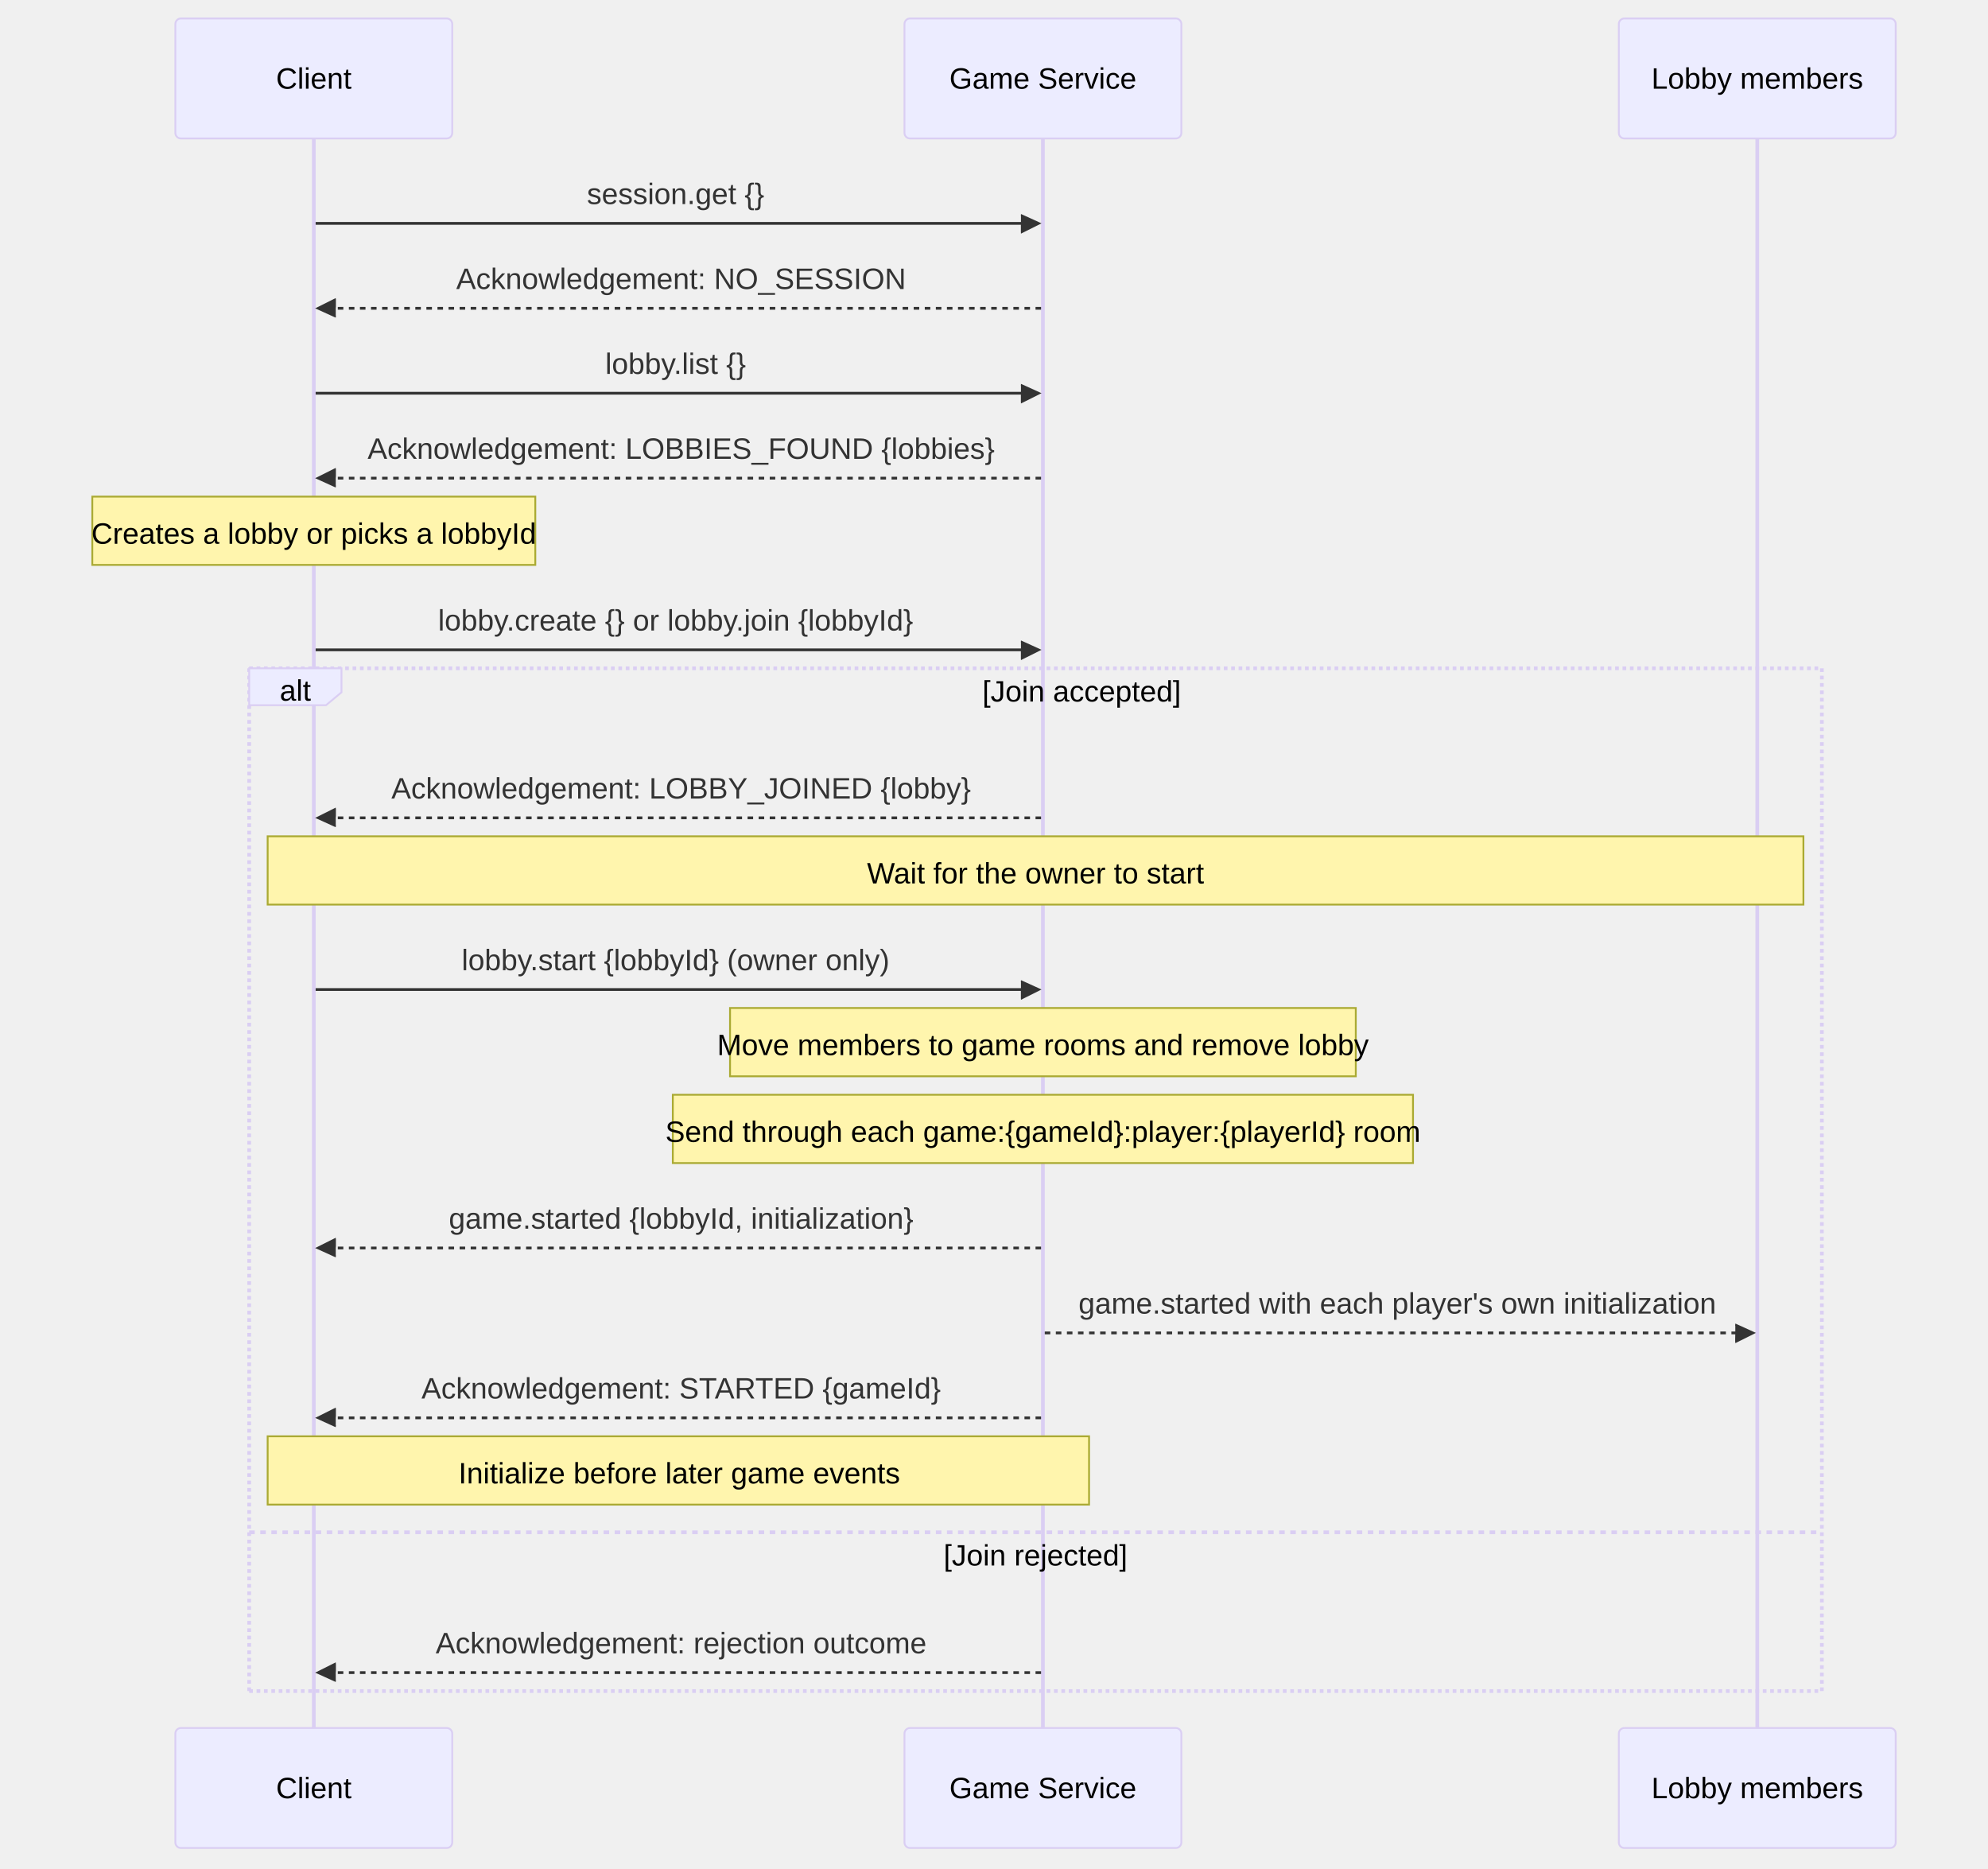
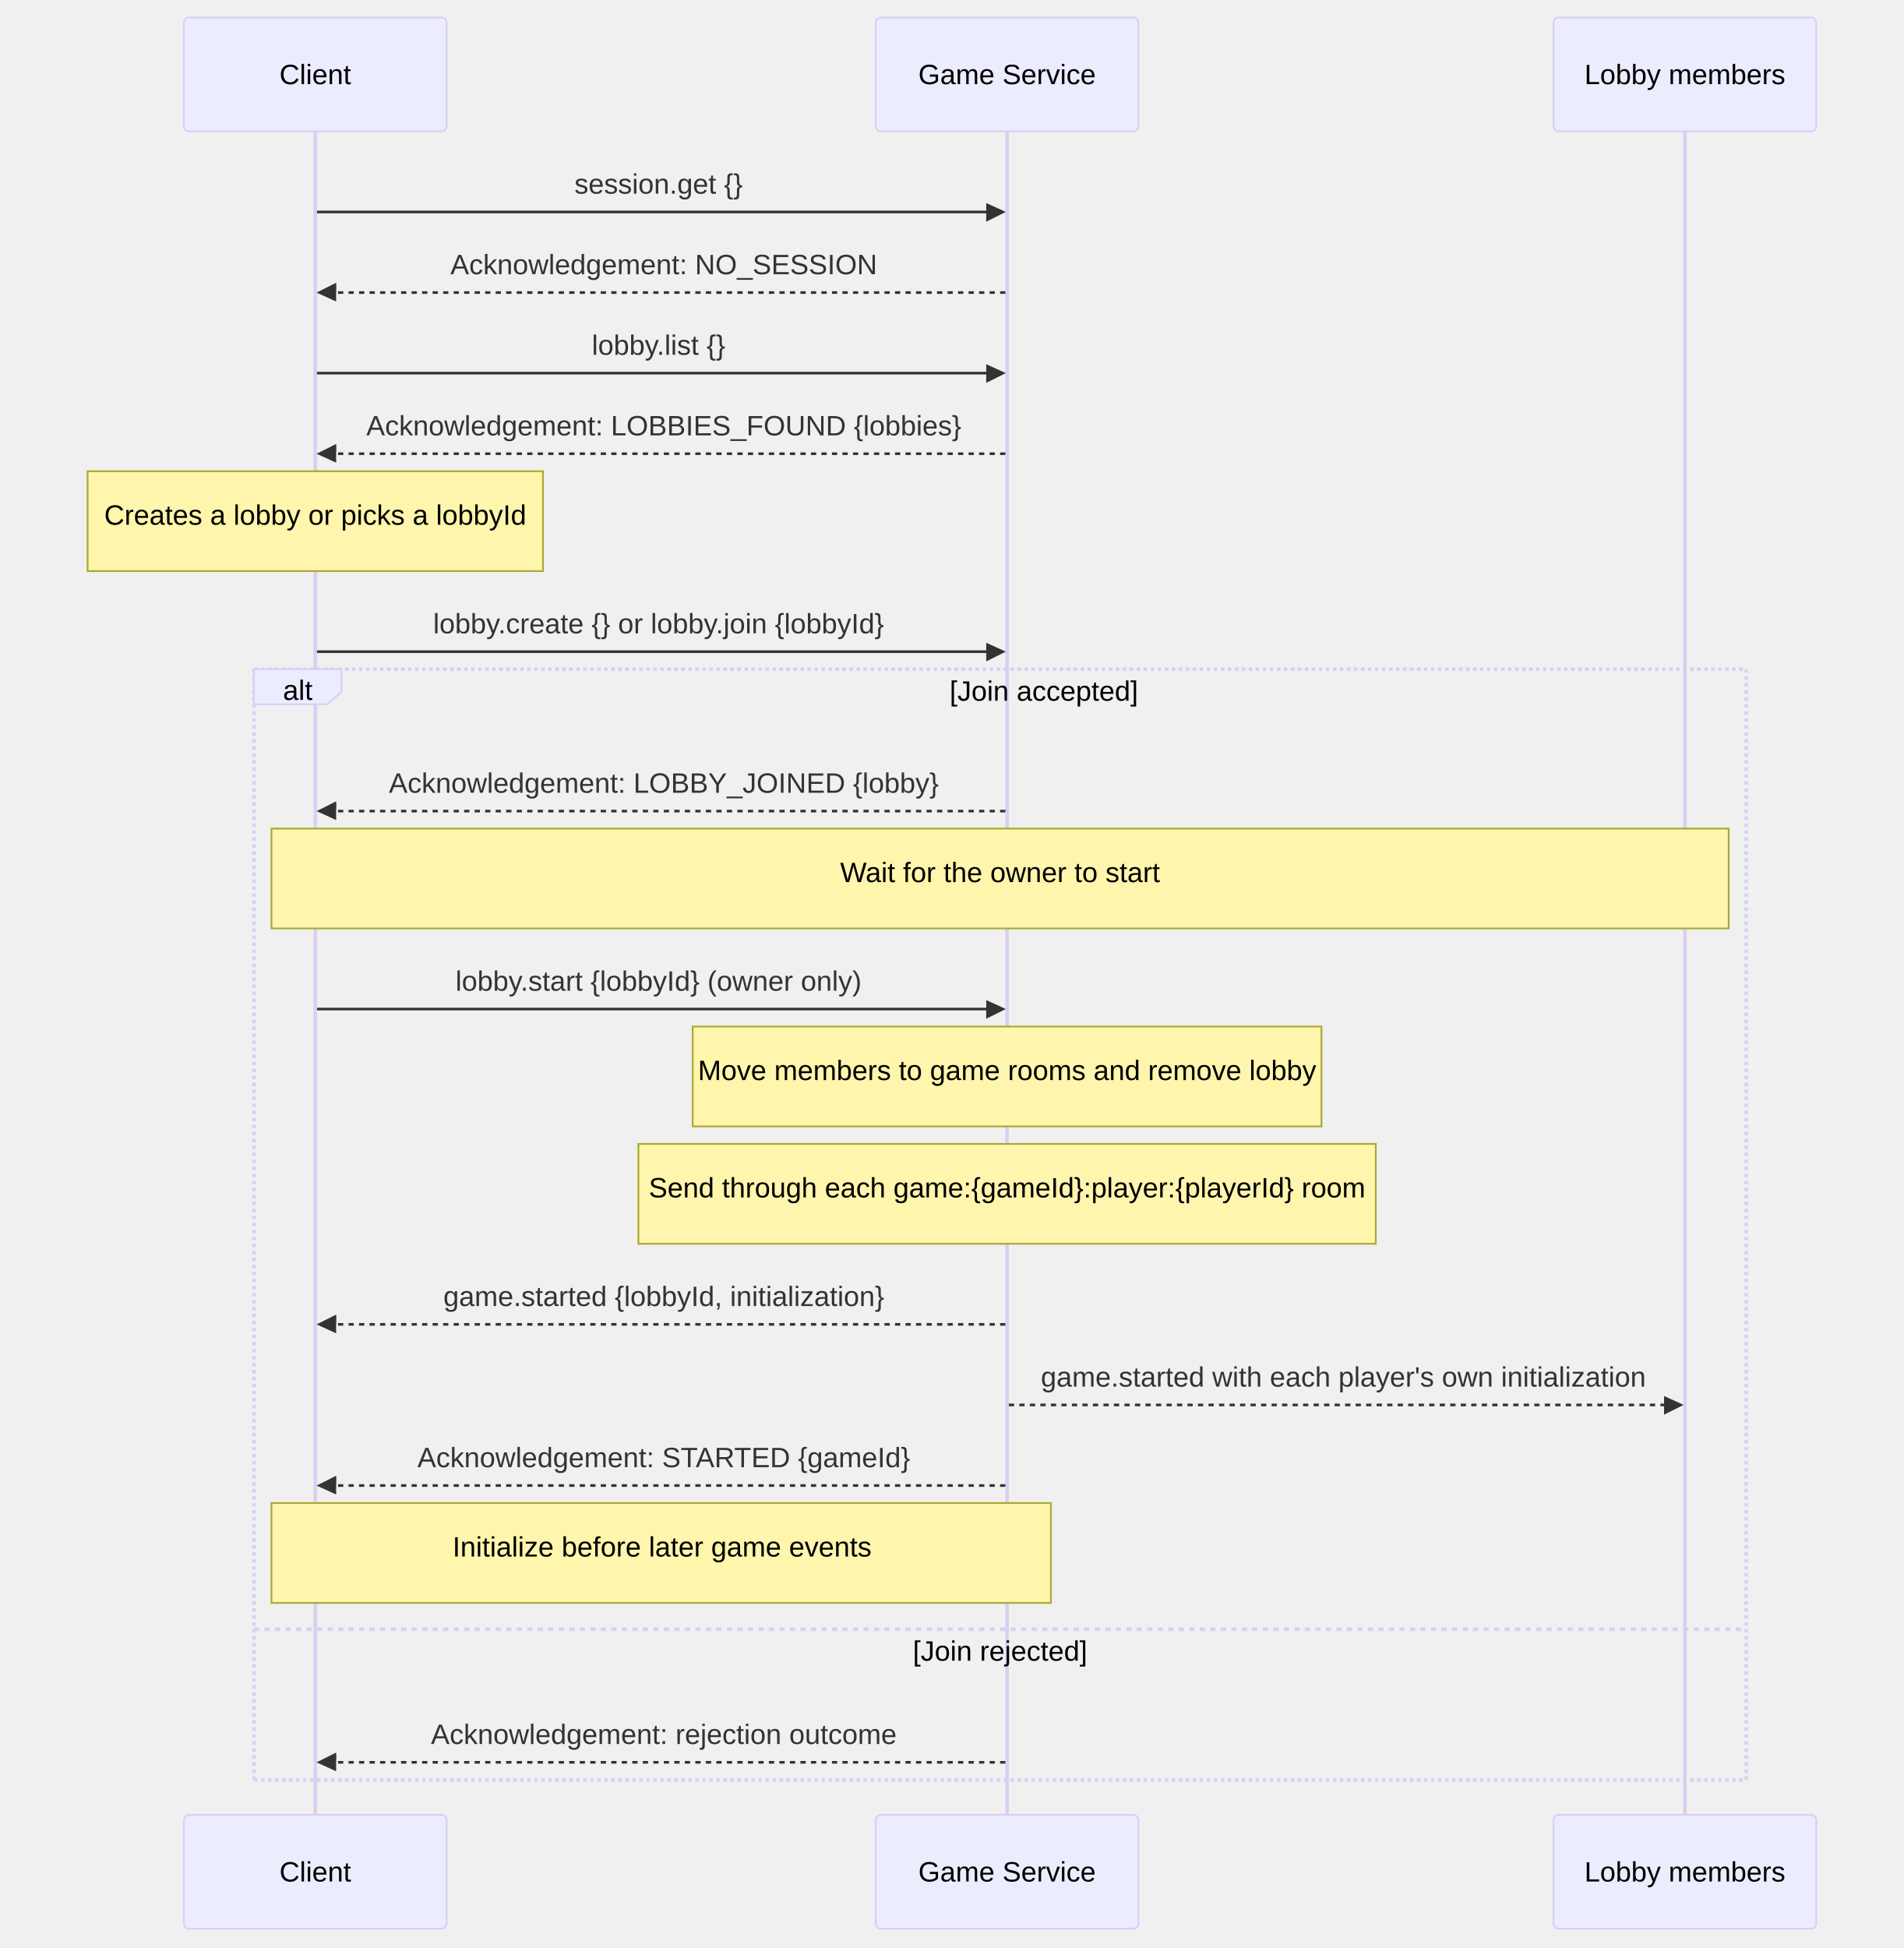
- <svg xmlns="http://www.w3.org/2000/svg" id="my-svg" width="100%" style="max-width: 1077px; background-color: white;" viewBox="-95 -10 1077 1012" role="graphics-document document" aria-roledescription="sequence">
+ <svg xmlns="http://www.w3.org/2000/svg" id="my-svg" width="100%" style="max-width: 1087px; background-color: white;" viewBox="-105 -10 1087 1112" role="graphics-document document" aria-roledescription="sequence">
  <g>
-     <rect x="782" y="926" fill="#eaeaea" stroke="#666" width="150" height="65" name="Others" rx="3" ry="3" class="actor actor-bottom" />
-     <text x="857" y="958.5" dominant-baseline="central" alignment-baseline="central" class="actor actor-box" style="text-anchor: middle; font-size: 16px; font-weight: 400;">
+     <rect x="782" y="1026" fill="#eaeaea" stroke="#666" width="150" height="65" name="Others" rx="3" ry="3" class="actor actor-bottom" />
+     <text x="857" y="1058.5" dominant-baseline="central" alignment-baseline="central" class="actor actor-box" style="text-anchor: middle; font-size: 16px; font-weight: 400;">
      <tspan x="857" dy="0">Lobby members</tspan>
    </text>
  </g>
  <g>
-     <rect x="395" y="926" fill="#eaeaea" stroke="#666" width="150" height="65" name="Server" rx="3" ry="3" class="actor actor-bottom" />
-     <text x="470" y="958.5" dominant-baseline="central" alignment-baseline="central" class="actor actor-box" style="text-anchor: middle; font-size: 16px; font-weight: 400;">
+     <rect x="395" y="1026" fill="#eaeaea" stroke="#666" width="150" height="65" name="Server" rx="3" ry="3" class="actor actor-bottom" />
+     <text x="470" y="1058.5" dominant-baseline="central" alignment-baseline="central" class="actor actor-box" style="text-anchor: middle; font-size: 16px; font-weight: 400;">
      <tspan x="470" dy="0">Game Service</tspan>
    </text>
  </g>
  <g>
-     <rect x="0" y="926" fill="#eaeaea" stroke="#666" width="150" height="65" name="Client" rx="3" ry="3" class="actor actor-bottom" />
-     <text x="75" y="958.5" dominant-baseline="central" alignment-baseline="central" class="actor actor-box" style="text-anchor: middle; font-size: 16px; font-weight: 400;">
+     <rect x="0" y="1026" fill="#eaeaea" stroke="#666" width="150" height="65" name="Client" rx="3" ry="3" class="actor actor-bottom" />
+     <text x="75" y="1058.5" dominant-baseline="central" alignment-baseline="central" class="actor actor-box" style="text-anchor: middle; font-size: 16px; font-weight: 400;">
      <tspan x="75" dy="0">Client</tspan>
    </text>
  </g>
  <g>
-     <line id="actor2" x1="857" y1="65" x2="857" y2="926" class="actor-line 200" stroke-width="0.5px" stroke="#999" name="Others" />
+     <line id="actor2" x1="857" y1="65" x2="857" y2="1026" class="actor-line 200" stroke-width="0.5px" stroke="#999" name="Others" />
    <g id="root-2">
      <rect x="782" y="0" fill="#eaeaea" stroke="#666" width="150" height="65" name="Others" rx="3" ry="3" class="actor actor-top" />
      <text x="857" y="32.5" dominant-baseline="central" alignment-baseline="central" class="actor actor-box" style="text-anchor: middle; font-size: 16px; font-weight: 400;">
        <tspan x="857" dy="0">Lobby members</tspan>
      </text>
    </g>
  </g>
  <g>
-     <line id="actor1" x1="470" y1="65" x2="470" y2="926" class="actor-line 200" stroke-width="0.5px" stroke="#999" name="Server" />
+     <line id="actor1" x1="470" y1="65" x2="470" y2="1026" class="actor-line 200" stroke-width="0.5px" stroke="#999" name="Server" />
    <g id="root-1">
      <rect x="395" y="0" fill="#eaeaea" stroke="#666" width="150" height="65" name="Server" rx="3" ry="3" class="actor actor-top" />
      <text x="470" y="32.5" dominant-baseline="central" alignment-baseline="central" class="actor actor-box" style="text-anchor: middle; font-size: 16px; font-weight: 400;">
        <tspan x="470" dy="0">Game Service</tspan>
      </text>
    </g>
  </g>
  <g>
-     <line id="actor0" x1="75" y1="65" x2="75" y2="926" class="actor-line 200" stroke-width="0.5px" stroke="#999" name="Client" />
+     <line id="actor0" x1="75" y1="65" x2="75" y2="1026" class="actor-line 200" stroke-width="0.5px" stroke="#999" name="Client" />
    <g id="root-0">
      <rect x="0" y="0" fill="#eaeaea" stroke="#666" width="150" height="65" name="Client" rx="3" ry="3" class="actor actor-top" />
      <text x="75" y="32.5" dominant-baseline="central" alignment-baseline="central" class="actor actor-box" style="text-anchor: middle; font-size: 16px; font-weight: 400;">
        <tspan x="75" dy="0">Client</tspan>
      </text>
    </g>
  </g>
  <style>#my-svg{font-family:"trebuchet ms",verdana,arial,sans-serif;font-size:16px;fill:#333;}@keyframes edge-animation-frame{from{stroke-dashoffset:0;}}@keyframes dash{to{stroke-dashoffset:0;}}#my-svg .edge-animation-slow{stroke-dasharray:9,5!important;stroke-dashoffset:900;animation:dash 50s linear infinite;stroke-linecap:round;}#my-svg .edge-animation-fast{stroke-dasharray:9,5!important;stroke-dashoffset:900;animation:dash 20s linear infinite;stroke-linecap:round;}#my-svg .error-icon{fill:#552222;}#my-svg .error-text{fill:#552222;stroke:#552222;}#my-svg .edge-thickness-normal{stroke-width:1px;}#my-svg .edge-thickness-thick{stroke-width:3.5px;}#my-svg .edge-pattern-solid{stroke-dasharray:0;}#my-svg .edge-thickness-invisible{stroke-width:0;fill:none;}#my-svg .edge-pattern-dashed{stroke-dasharray:3;}#my-svg .edge-pattern-dotted{stroke-dasharray:2;}#my-svg .marker{fill:#333333;stroke:#333333;}#my-svg .marker.cross{stroke:#333333;}#my-svg svg{font-family:"trebuchet ms",verdana,arial,sans-serif;font-size:16px;}#my-svg p{margin:0;}#my-svg .actor{stroke:hsl(259.626, 59.777%, 87.902%);fill:#ECECFF;}#my-svg text.actor&gt;tspan{fill:black;stroke:none;}#my-svg .actor-line{stroke:hsl(259.626, 59.777%, 87.902%);}#my-svg .innerArc{stroke-width:1.5;stroke-dasharray:none;}#my-svg .messageLine0{stroke-width:1.5;stroke-dasharray:none;stroke:#333;}#my-svg .messageLine1{stroke-width:1.5;stroke-dasharray:2,2;stroke:#333;}#my-svg #arrowhead path{fill:#333;stroke:#333;}#my-svg .sequenceNumber{fill:white;}#my-svg #sequencenumber{fill:#333;}#my-svg #crosshead path{fill:#333;stroke:#333;}#my-svg .messageText{fill:#333;stroke:none;}#my-svg .labelBox{stroke:hsl(259.626, 59.777%, 87.902%);fill:#ECECFF;}#my-svg .labelText,#my-svg .labelText&gt;tspan{fill:black;stroke:none;}#my-svg .loopText,#my-svg .loopText&gt;tspan{fill:black;stroke:none;}#my-svg .loopLine{stroke-width:2px;stroke-dasharray:2,2;stroke:hsl(259.626, 59.777%, 87.902%);fill:hsl(259.626, 59.777%, 87.902%);}#my-svg .note{stroke:#aaaa33;fill:#fff5ad;}#my-svg .noteText,#my-svg .noteText&gt;tspan{fill:black;stroke:none;}#my-svg .activation0{fill:#f4f4f4;stroke:#666;}#my-svg .activation1{fill:#f4f4f4;stroke:#666;}#my-svg .activation2{fill:#f4f4f4;stroke:#666;}#my-svg .actorPopupMenu{position:absolute;}#my-svg .actorPopupMenuPanel{position:absolute;fill:#ECECFF;box-shadow:0px 8px 16px 0px rgba(0,0,0,0.2);filter:drop-shadow(3px 5px 2px rgb(0 0 0 / 0.4));}#my-svg .actor-man line{stroke:hsl(259.626, 59.777%, 87.902%);fill:#ECECFF;}#my-svg .actor-man circle,#my-svg line{stroke:hsl(259.626, 59.777%, 87.902%);fill:#ECECFF;stroke-width:2px;}#my-svg :root{--mermaid-font-family:"trebuchet ms",verdana,arial,sans-serif;}</style>
  <g />
  <defs>
    <symbol id="computer" width="24" height="24">
      <path transform="scale(.5)" d="M2 2v13h20v-13h-20zm18 11h-16v-9h16v9zm-10.228 6l.466-1h3.524l.467 1h-4.457zm14.228 3h-24l2-6h2.104l-1.33 4h18.45l-1.297-4h2.073l2 6zm-5-10h-14v-7h14v7z" />
    </symbol>
  </defs>
  <defs>
    <symbol id="database" fill-rule="evenodd" clip-rule="evenodd">
      <path transform="scale(.5)" d="M12.258.001l.256.004.255.005.253.008.251.01.249.012.247.015.246.016.242.019.241.02.239.023.236.024.233.027.231.028.229.031.225.032.223.034.22.036.217.038.214.04.211.041.208.043.205.045.201.046.198.048.194.05.191.051.187.053.183.054.18.056.175.057.172.059.168.06.163.061.16.063.155.064.15.066.074.033.073.033.071.034.07.034.069.035.068.035.067.035.066.035.064.036.064.036.062.036.06.036.06.037.058.037.058.037.055.038.055.038.053.038.052.038.051.039.05.039.048.039.047.039.045.04.044.04.043.04.041.04.04.041.039.041.037.041.036.041.034.041.033.042.032.042.03.042.029.042.027.042.026.043.024.043.023.043.021.043.02.043.018.044.017.043.015.044.013.044.012.044.011.045.009.044.007.045.006.045.004.045.002.045.001.045v17l-.001.045-.002.045-.004.045-.006.045-.007.045-.009.044-.011.045-.012.044-.013.044-.015.044-.017.043-.018.044-.02.043-.021.043-.023.043-.024.043-.026.043-.027.042-.029.042-.03.042-.032.042-.033.042-.034.041-.036.041-.037.041-.039.041-.04.041-.041.04-.043.04-.044.04-.045.04-.047.039-.048.039-.05.039-.051.039-.052.038-.053.038-.055.038-.055.038-.058.037-.058.037-.06.037-.06.036-.062.036-.064.036-.064.036-.066.035-.067.035-.068.035-.069.035-.07.034-.071.034-.073.033-.074.033-.15.066-.155.064-.16.063-.163.061-.168.06-.172.059-.175.057-.18.056-.183.054-.187.053-.191.051-.194.05-.198.048-.201.046-.205.045-.208.043-.211.041-.214.04-.217.038-.22.036-.223.034-.225.032-.229.031-.231.028-.233.027-.236.024-.239.023-.241.02-.242.019-.246.016-.247.015-.249.012-.251.01-.253.008-.255.005-.256.004-.258.001-.258-.001-.256-.004-.255-.005-.253-.008-.251-.01-.249-.012-.247-.015-.245-.016-.243-.019-.241-.02-.238-.023-.236-.024-.234-.027-.231-.028-.228-.031-.226-.032-.223-.034-.22-.036-.217-.038-.214-.04-.211-.041-.208-.043-.204-.045-.201-.046-.198-.048-.195-.05-.19-.051-.187-.053-.184-.054-.179-.056-.176-.057-.172-.059-.167-.06-.164-.061-.159-.063-.155-.064-.151-.066-.074-.033-.072-.033-.072-.034-.07-.034-.069-.035-.068-.035-.067-.035-.066-.035-.064-.036-.063-.036-.062-.036-.061-.036-.06-.037-.058-.037-.057-.037-.056-.038-.055-.038-.053-.038-.052-.038-.051-.039-.049-.039-.049-.039-.046-.039-.046-.04-.044-.04-.043-.04-.041-.04-.04-.041-.039-.041-.037-.041-.036-.041-.034-.041-.033-.042-.032-.042-.03-.042-.029-.042-.027-.042-.026-.043-.024-.043-.023-.043-.021-.043-.02-.043-.018-.044-.017-.043-.015-.044-.013-.044-.012-.044-.011-.045-.009-.044-.007-.045-.006-.045-.004-.045-.002-.045-.001-.045v-17l.001-.045.002-.045.004-.045.006-.045.007-.045.009-.044.011-.045.012-.044.013-.044.015-.044.017-.043.018-.044.02-.043.021-.043.023-.043.024-.043.026-.043.027-.042.029-.042.03-.042.032-.042.033-.042.034-.041.036-.041.037-.041.039-.041.04-.041.041-.04.043-.04.044-.04.046-.04.046-.039.049-.039.049-.039.051-.039.052-.038.053-.038.055-.038.056-.038.057-.037.058-.037.06-.037.061-.036.062-.036.063-.036.064-.036.066-.035.067-.035.068-.035.069-.035.07-.034.072-.034.072-.033.074-.033.151-.066.155-.064.159-.063.164-.061.167-.06.172-.059.176-.057.179-.056.184-.054.187-.053.19-.051.195-.05.198-.048.201-.046.204-.045.208-.043.211-.041.214-.04.217-.038.22-.036.223-.034.226-.032.228-.031.231-.028.234-.027.236-.024.238-.023.241-.02.243-.019.245-.016.247-.015.249-.012.251-.01.253-.008.255-.005.256-.004.258-.001.258.001zm-9.258 20.499v.01l.001.021.003.021.004.022.005.021.006.022.007.022.009.023.01.022.011.023.012.023.013.023.015.023.016.024.017.023.018.024.019.024.021.024.022.025.023.024.024.025.052.049.056.05.061.051.066.051.07.051.075.051.079.052.084.052.088.052.092.052.097.052.102.051.105.052.11.052.114.051.119.051.123.051.127.05.131.05.135.05.139.048.144.049.147.047.152.047.155.047.16.045.163.045.167.043.171.043.176.041.178.041.183.039.187.039.19.037.194.035.197.035.202.033.204.031.209.03.212.029.216.027.219.025.222.024.226.021.23.02.233.018.236.016.24.015.243.012.246.01.249.008.253.005.256.004.259.001.26-.001.257-.004.254-.005.25-.008.247-.011.244-.012.241-.014.237-.016.233-.018.231-.021.226-.021.224-.024.22-.026.216-.027.212-.028.21-.031.205-.031.202-.034.198-.034.194-.036.191-.037.187-.039.183-.04.179-.04.175-.042.172-.043.168-.044.163-.045.16-.046.155-.046.152-.047.148-.048.143-.049.139-.049.136-.05.131-.05.126-.05.123-.051.118-.052.114-.051.11-.052.106-.052.101-.052.096-.052.092-.052.088-.053.083-.051.079-.052.074-.052.07-.051.065-.051.06-.051.056-.05.051-.05.023-.024.023-.025.021-.024.02-.024.019-.024.018-.024.017-.024.015-.023.014-.024.013-.023.012-.023.01-.023.01-.022.008-.022.006-.022.006-.022.004-.022.004-.021.001-.021.001-.021v-4.127l-.077.055-.08.053-.083.054-.085.053-.087.052-.09.052-.093.051-.095.05-.097.05-.1.049-.102.049-.105.048-.106.047-.109.047-.111.046-.114.045-.115.045-.118.044-.12.043-.122.042-.124.042-.126.041-.128.04-.13.04-.132.038-.134.038-.135.037-.138.037-.139.035-.142.035-.143.034-.144.033-.147.032-.148.031-.15.03-.151.03-.153.029-.154.027-.156.027-.158.026-.159.025-.161.024-.162.023-.163.022-.165.021-.166.02-.167.019-.169.018-.169.017-.171.016-.173.015-.173.014-.175.013-.175.012-.177.011-.178.01-.179.008-.179.008-.181.006-.182.005-.182.004-.184.003-.184.002h-.37l-.184-.002-.184-.003-.182-.004-.182-.005-.181-.006-.179-.008-.179-.008-.178-.01-.176-.011-.176-.012-.175-.013-.173-.014-.172-.015-.171-.016-.17-.017-.169-.018-.167-.019-.166-.02-.165-.021-.163-.022-.162-.023-.161-.024-.159-.025-.157-.026-.156-.027-.155-.027-.153-.029-.151-.03-.15-.03-.148-.031-.146-.032-.145-.033-.143-.034-.141-.035-.14-.035-.137-.037-.136-.037-.134-.038-.132-.038-.13-.04-.128-.04-.126-.041-.124-.042-.122-.042-.12-.044-.117-.043-.116-.045-.113-.045-.112-.046-.109-.047-.106-.047-.105-.048-.102-.049-.1-.049-.097-.05-.095-.05-.093-.052-.09-.051-.087-.052-.085-.053-.083-.054-.08-.054-.077-.054v4.127zm0-5.654v.011l.001.021.003.021.004.021.005.022.006.022.007.022.009.022.01.022.011.023.012.023.013.023.015.024.016.023.017.024.018.024.019.024.021.024.022.024.023.025.024.024.052.05.056.05.061.05.066.051.07.051.075.052.079.051.084.052.088.052.092.052.097.052.102.052.105.052.11.051.114.051.119.052.123.05.127.051.131.05.135.049.139.049.144.048.147.048.152.047.155.046.16.045.163.045.167.044.171.042.176.042.178.04.183.04.187.038.19.037.194.036.197.034.202.033.204.032.209.03.212.028.216.027.219.025.222.024.226.022.23.02.233.018.236.016.24.014.243.012.246.01.249.008.253.006.256.003.259.001.26-.001.257-.003.254-.006.25-.008.247-.01.244-.012.241-.015.237-.016.233-.018.231-.02.226-.022.224-.024.22-.025.216-.027.212-.029.21-.03.205-.032.202-.033.198-.035.194-.036.191-.037.187-.039.183-.039.179-.041.175-.042.172-.043.168-.044.163-.045.16-.045.155-.047.152-.047.148-.048.143-.048.139-.05.136-.049.131-.05.126-.051.123-.051.118-.051.114-.052.11-.052.106-.052.101-.052.096-.052.092-.052.088-.052.083-.052.079-.052.074-.051.07-.052.065-.051.06-.05.056-.051.051-.049.023-.025.023-.024.021-.025.02-.024.019-.024.018-.024.017-.024.015-.023.014-.023.013-.024.012-.022.01-.023.01-.023.008-.022.006-.022.006-.022.004-.021.004-.022.001-.021.001-.021v-4.139l-.077.054-.08.054-.083.054-.085.052-.087.053-.09.051-.093.051-.095.051-.097.05-.1.049-.102.049-.105.048-.106.047-.109.047-.111.046-.114.045-.115.044-.118.044-.12.044-.122.042-.124.042-.126.041-.128.04-.13.039-.132.039-.134.038-.135.037-.138.036-.139.036-.142.035-.143.033-.144.033-.147.033-.148.031-.15.03-.151.03-.153.028-.154.028-.156.027-.158.026-.159.025-.161.024-.162.023-.163.022-.165.021-.166.02-.167.019-.169.018-.169.017-.171.016-.173.015-.173.014-.175.013-.175.012-.177.011-.178.009-.179.009-.179.007-.181.007-.182.005-.182.004-.184.003-.184.002h-.37l-.184-.002-.184-.003-.182-.004-.182-.005-.181-.007-.179-.007-.179-.009-.178-.009-.176-.011-.176-.012-.175-.013-.173-.014-.172-.015-.171-.016-.17-.017-.169-.018-.167-.019-.166-.02-.165-.021-.163-.022-.162-.023-.161-.024-.159-.025-.157-.026-.156-.027-.155-.028-.153-.028-.151-.03-.15-.03-.148-.031-.146-.033-.145-.033-.143-.033-.141-.035-.14-.036-.137-.036-.136-.037-.134-.038-.132-.039-.13-.039-.128-.04-.126-.041-.124-.042-.122-.043-.12-.043-.117-.044-.116-.044-.113-.046-.112-.046-.109-.046-.106-.047-.105-.048-.102-.049-.1-.049-.097-.05-.095-.051-.093-.051-.09-.051-.087-.053-.085-.052-.083-.054-.08-.054-.077-.054v4.139zm0-5.666v.011l.001.02.003.022.004.021.005.022.006.021.007.022.009.023.01.022.011.023.012.023.013.023.015.023.016.024.017.024.018.023.019.024.021.025.022.024.023.024.024.025.052.05.056.05.061.05.066.051.07.051.075.052.079.051.084.052.088.052.092.052.097.052.102.052.105.051.11.052.114.051.119.051.123.051.127.05.131.05.135.05.139.049.144.048.147.048.152.047.155.046.16.045.163.045.167.043.171.043.176.042.178.04.183.04.187.038.19.037.194.036.197.034.202.033.204.032.209.03.212.028.216.027.219.025.222.024.226.021.23.02.233.018.236.017.24.014.243.012.246.01.249.008.253.006.256.003.259.001.26-.001.257-.003.254-.006.25-.008.247-.01.244-.013.241-.014.237-.016.233-.018.231-.02.226-.022.224-.024.22-.025.216-.027.212-.029.21-.03.205-.032.202-.033.198-.035.194-.036.191-.037.187-.039.183-.039.179-.041.175-.042.172-.043.168-.044.163-.045.16-.045.155-.047.152-.047.148-.048.143-.049.139-.049.136-.049.131-.051.126-.05.123-.051.118-.052.114-.051.11-.052.106-.052.101-.052.096-.052.092-.052.088-.052.083-.052.079-.052.074-.052.07-.051.065-.051.06-.051.056-.05.051-.049.023-.025.023-.025.021-.024.02-.024.019-.024.018-.024.017-.024.015-.023.014-.024.013-.023.012-.023.01-.022.01-.023.008-.022.006-.022.006-.022.004-.022.004-.021.001-.021.001-.021v-4.153l-.077.054-.08.054-.083.053-.085.053-.087.053-.09.051-.093.051-.095.051-.097.05-.1.049-.102.048-.105.048-.106.048-.109.046-.111.046-.114.046-.115.044-.118.044-.12.043-.122.043-.124.042-.126.041-.128.04-.13.039-.132.039-.134.038-.135.037-.138.036-.139.036-.142.034-.143.034-.144.033-.147.032-.148.032-.15.03-.151.03-.153.028-.154.028-.156.027-.158.026-.159.024-.161.024-.162.023-.163.023-.165.021-.166.02-.167.019-.169.018-.169.017-.171.016-.173.015-.173.014-.175.013-.175.012-.177.01-.178.01-.179.009-.179.007-.181.006-.182.006-.182.004-.184.003-.184.001-.185.001-.185-.001-.184-.001-.184-.003-.182-.004-.182-.006-.181-.006-.179-.007-.179-.009-.178-.01-.176-.01-.176-.012-.175-.013-.173-.014-.172-.015-.171-.016-.17-.017-.169-.018-.167-.019-.166-.02-.165-.021-.163-.023-.162-.023-.161-.024-.159-.024-.157-.026-.156-.027-.155-.028-.153-.028-.151-.03-.15-.03-.148-.032-.146-.032-.145-.033-.143-.034-.141-.034-.14-.036-.137-.036-.136-.037-.134-.038-.132-.039-.13-.039-.128-.041-.126-.041-.124-.041-.122-.043-.12-.043-.117-.044-.116-.044-.113-.046-.112-.046-.109-.046-.106-.048-.105-.048-.102-.048-.1-.05-.097-.049-.095-.051-.093-.051-.09-.052-.087-.052-.085-.053-.083-.053-.08-.054-.077-.054v4.153zm8.74-8.179l-.257.004-.254.005-.25.008-.247.011-.244.012-.241.014-.237.016-.233.018-.231.021-.226.022-.224.023-.22.026-.216.027-.212.028-.21.031-.205.032-.202.033-.198.034-.194.036-.191.038-.187.038-.183.04-.179.041-.175.042-.172.043-.168.043-.163.045-.16.046-.155.046-.152.048-.148.048-.143.048-.139.049-.136.05-.131.05-.126.051-.123.051-.118.051-.114.052-.11.052-.106.052-.101.052-.096.052-.092.052-.088.052-.083.052-.079.052-.074.051-.07.052-.065.051-.06.05-.056.05-.051.05-.023.025-.023.024-.021.024-.02.025-.019.024-.018.024-.017.023-.015.024-.014.023-.013.023-.012.023-.01.023-.01.022-.008.022-.006.023-.006.021-.004.022-.004.021-.001.021-.001.021.001.021.001.021.004.021.004.022.006.021.006.023.008.022.01.022.01.023.012.023.013.023.014.023.015.024.017.023.018.024.019.024.02.025.021.024.023.024.023.025.051.05.056.05.06.05.065.051.07.052.074.051.079.052.083.052.088.052.092.052.096.052.101.052.106.052.11.052.114.052.118.051.123.051.126.051.131.05.136.05.139.049.143.048.148.048.152.048.155.046.16.046.163.045.168.043.172.043.175.042.179.041.183.04.187.038.191.038.194.036.198.034.202.033.205.032.21.031.212.028.216.027.22.026.224.023.226.022.231.021.233.018.237.016.241.014.244.012.247.011.25.008.254.005.257.004.26.001.26-.001.257-.004.254-.005.25-.008.247-.011.244-.012.241-.014.237-.016.233-.018.231-.021.226-.022.224-.023.22-.026.216-.027.212-.028.21-.031.205-.032.202-.033.198-.034.194-.036.191-.038.187-.038.183-.04.179-.041.175-.042.172-.043.168-.043.163-.045.16-.046.155-.046.152-.048.148-.048.143-.048.139-.049.136-.05.131-.05.126-.051.123-.051.118-.051.114-.052.11-.052.106-.052.101-.052.096-.052.092-.052.088-.052.083-.052.079-.052.074-.051.07-.052.065-.051.06-.05.056-.05.051-.05.023-.025.023-.024.021-.024.02-.025.019-.024.018-.024.017-.023.015-.024.014-.023.013-.023.012-.023.01-.023.01-.022.008-.022.006-.023.006-.021.004-.022.004-.021.001-.021.001-.021-.001-.021-.001-.021-.004-.021-.004-.022-.006-.021-.006-.023-.008-.022-.01-.022-.01-.023-.012-.023-.013-.023-.014-.023-.015-.024-.017-.023-.018-.024-.019-.024-.02-.025-.021-.024-.023-.024-.023-.025-.051-.05-.056-.05-.06-.05-.065-.051-.07-.052-.074-.051-.079-.052-.083-.052-.088-.052-.092-.052-.096-.052-.101-.052-.106-.052-.11-.052-.114-.052-.118-.051-.123-.051-.126-.051-.131-.05-.136-.05-.139-.049-.143-.048-.148-.048-.152-.048-.155-.046-.16-.046-.163-.045-.168-.043-.172-.043-.175-.042-.179-.041-.183-.04-.187-.038-.191-.038-.194-.036-.198-.034-.202-.033-.205-.032-.21-.031-.212-.028-.216-.027-.22-.026-.224-.023-.226-.022-.231-.021-.233-.018-.237-.016-.241-.014-.244-.012-.247-.011-.25-.008-.254-.005-.257-.004-.26-.001-.26.001z" />
    </symbol>
  </defs>
  <defs>
    <symbol id="clock" width="24" height="24">
      <path transform="scale(.5)" d="M12 2c5.514 0 10 4.486 10 10s-4.486 10-10 10-10-4.486-10-10 4.486-10 10-10zm0-2c-6.627 0-12 5.373-12 12s5.373 12 12 12 12-5.373 12-12-5.373-12-12-12zm5.848 12.459c.202.038.202.333.001.372-1.907.361-6.045 1.111-6.547 1.111-.719 0-1.301-.582-1.301-1.301 0-.512.77-5.447 1.125-7.445.034-.192.312-.181.343.014l.985 6.238 5.394 1.011z" />
    </symbol>
  </defs>
  <defs>
    <marker id="arrowhead" refX="7.9" refY="5" markerUnits="userSpaceOnUse" markerWidth="12" markerHeight="12" orient="auto-start-reverse">
      <path d="M -1 0 L 10 5 L 0 10 z" />
    </marker>
  </defs>
  <defs>
    <marker id="crosshead" markerWidth="15" markerHeight="8" orient="auto" refX="4" refY="4.5">
      <path fill="none" stroke="#000000" stroke-width="1pt" d="M 1,2 L 6,7 M 6,2 L 1,7" style="stroke-dasharray: 0, 0;" />
    </marker>
  </defs>
  <defs>
    <marker id="filled-head" refX="15.5" refY="7" markerWidth="20" markerHeight="28" orient="auto">
      <path d="M 18,7 L9,13 L14,7 L9,1 Z" />
    </marker>
  </defs>
  <defs>
    <marker id="sequencenumber" refX="15" refY="15" markerWidth="60" markerHeight="40" orient="auto">
      <circle cx="15" cy="15" r="6" />
    </marker>
  </defs>
  <g>
-     <rect x="-45" y="259" fill="#EDF2AE" stroke="#666" width="240" height="37" class="note" />
-     <text x="75" y="264" text-anchor="middle" dominant-baseline="middle" alignment-baseline="middle" class="noteText" dy="1em" style="font-size: 16px; font-weight: 400;">
+     <rect x="-55" y="259" fill="#EDF2AE" stroke="#666" width="260" height="57" class="note" />
+     <text x="75" y="269" text-anchor="middle" dominant-baseline="middle" alignment-baseline="middle" class="noteText" dy="1em" style="font-size: 16px; font-weight: 400;">
      <tspan x="75">Creates a lobby or picks a lobbyId</tspan>
    </text>
  </g>
  <g>
-     <rect x="50" y="443" fill="#EDF2AE" stroke="#666" width="832" height="37" class="note" />
-     <text x="466" y="448" text-anchor="middle" dominant-baseline="middle" alignment-baseline="middle" class="noteText" dy="1em" style="font-size: 16px; font-weight: 400;">
+     <rect x="50" y="463" fill="#EDF2AE" stroke="#666" width="832" height="57" class="note" />
+     <text x="466" y="473" text-anchor="middle" dominant-baseline="middle" alignment-baseline="middle" class="noteText" dy="1em" style="font-size: 16px; font-weight: 400;">
      <tspan x="466">Wait for the owner to start</tspan>
    </text>
  </g>
  <g>
-     <rect x="300.5" y="536" fill="#EDF2AE" stroke="#666" width="339" height="37" class="note" />
-     <text x="470" y="541" text-anchor="middle" dominant-baseline="middle" alignment-baseline="middle" class="noteText" dy="1em" style="font-size: 16px; font-weight: 400;">
+     <rect x="290.5" y="576" fill="#EDF2AE" stroke="#666" width="359" height="57" class="note" />
+     <text x="470" y="586" text-anchor="middle" dominant-baseline="middle" alignment-baseline="middle" class="noteText" dy="1em" style="font-size: 16px; font-weight: 400;">
      <tspan x="470">Move members to game rooms and remove lobby</tspan>
    </text>
  </g>
  <g>
-     <rect x="269.5" y="583" fill="#EDF2AE" stroke="#666" width="401" height="37" class="note" />
-     <text x="470" y="588" text-anchor="middle" dominant-baseline="middle" alignment-baseline="middle" class="noteText" dy="1em" style="font-size: 16px; font-weight: 400;">
+     <rect x="259.5" y="643" fill="#EDF2AE" stroke="#666" width="421" height="57" class="note" />
+     <text x="470" y="653" text-anchor="middle" dominant-baseline="middle" alignment-baseline="middle" class="noteText" dy="1em" style="font-size: 16px; font-weight: 400;">
      <tspan x="470">Send through each game:{gameId}:player:{playerId} room</tspan>
    </text>
  </g>
  <g>
-     <rect x="50" y="768" fill="#EDF2AE" stroke="#666" width="445" height="37" class="note" />
-     <text x="273" y="773" text-anchor="middle" dominant-baseline="middle" alignment-baseline="middle" class="noteText" dy="1em" style="font-size: 16px; font-weight: 400;">
+     <rect x="50" y="848" fill="#EDF2AE" stroke="#666" width="445" height="57" class="note" />
+     <text x="273" y="858" text-anchor="middle" dominant-baseline="middle" alignment-baseline="middle" class="noteText" dy="1em" style="font-size: 16px; font-weight: 400;">
      <tspan x="273">Initialize before later game events</tspan>
    </text>
  </g>
  <g>
-     <line x1="40" y1="352" x2="892" y2="352" class="loopLine" />
-     <line x1="892" y1="352" x2="892" y2="906" class="loopLine" />
-     <line x1="40" y1="906" x2="892" y2="906" class="loopLine" />
-     <line x1="40" y1="352" x2="40" y2="906" class="loopLine" />
-     <line x1="40" y1="820" x2="892" y2="820" class="loopLine" style="stroke-dasharray: 3, 3;" />
-     <polygon points="40,352 90,352 90,365 81.6,372 40,372" class="labelBox" />
-     <text x="65" y="365" text-anchor="middle" dominant-baseline="middle" alignment-baseline="middle" class="labelText" style="font-size: 16px; font-weight: 400;">alt</text>
-     <text x="491" y="370" text-anchor="middle" class="loopText" style="font-size: 16px; font-weight: 400;">
+     <line x1="40" y1="372" x2="892" y2="372" class="loopLine" />
+     <line x1="892" y1="372" x2="892" y2="1006" class="loopLine" />
+     <line x1="40" y1="1006" x2="892" y2="1006" class="loopLine" />
+     <line x1="40" y1="372" x2="40" y2="1006" class="loopLine" />
+     <line x1="40" y1="920" x2="892" y2="920" class="loopLine" style="stroke-dasharray: 3, 3;" />
+     <polygon points="40,372 90,372 90,385 81.6,392 40,392" class="labelBox" />
+     <text x="65" y="385" text-anchor="middle" dominant-baseline="middle" alignment-baseline="middle" class="labelText" style="font-size: 16px; font-weight: 400;">alt</text>
+     <text x="491" y="390" text-anchor="middle" class="loopText" style="font-size: 16px; font-weight: 400;">
      <tspan x="491">[Join accepted]</tspan>
    </text>
-     <text x="466" y="838" text-anchor="middle" class="loopText" style="font-size: 16px; font-weight: 400;">[Join rejected]</text>
+     <text x="466" y="938" text-anchor="middle" class="loopText" style="font-size: 16px; font-weight: 400;">[Join rejected]</text>
  </g>
  <text x="271" y="80" text-anchor="middle" dominant-baseline="middle" alignment-baseline="middle" class="messageText" dy="1em" style="font-size: 16px; font-weight: 400;">session.get {}</text>
  <line x1="76" y1="111" x2="466" y2="111" class="messageLine0" stroke-width="2" stroke="none" marker-end="url(#arrowhead)" style="fill: none;" />
  <text x="274" y="126" text-anchor="middle" dominant-baseline="middle" alignment-baseline="middle" class="messageText" dy="1em" style="font-size: 16px; font-weight: 400;">Acknowledgement: NO_SESSION</text>
  <line x1="469" y1="157" x2="79" y2="157" class="messageLine1" stroke-width="2" stroke="none" marker-end="url(#arrowhead)" style="stroke-dasharray: 3, 3; fill: none;" />
  <text x="271" y="172" text-anchor="middle" dominant-baseline="middle" alignment-baseline="middle" class="messageText" dy="1em" style="font-size: 16px; font-weight: 400;">lobby.list {}</text>
  <line x1="76" y1="203" x2="466" y2="203" class="messageLine0" stroke-width="2" stroke="none" marker-end="url(#arrowhead)" style="fill: none;" />
  <text x="274" y="218" text-anchor="middle" dominant-baseline="middle" alignment-baseline="middle" class="messageText" dy="1em" style="font-size: 16px; font-weight: 400;">Acknowledgement: LOBBIES_FOUND {lobbies}</text>
  <line x1="469" y1="249" x2="79" y2="249" class="messageLine1" stroke-width="2" stroke="none" marker-end="url(#arrowhead)" style="stroke-dasharray: 3, 3; fill: none;" />
-   <text x="271" y="311" text-anchor="middle" dominant-baseline="middle" alignment-baseline="middle" class="messageText" dy="1em" style="font-size: 16px; font-weight: 400;">lobby.create {} or lobby.join {lobbyId}</text>
-   <line x1="76" y1="342" x2="466" y2="342" class="messageLine0" stroke-width="2" stroke="none" marker-end="url(#arrowhead)" style="fill: none;" />
-   <text x="274" y="402" text-anchor="middle" dominant-baseline="middle" alignment-baseline="middle" class="messageText" dy="1em" style="font-size: 16px; font-weight: 400;">Acknowledgement: LOBBY_JOINED {lobby}</text>
-   <line x1="469" y1="433" x2="79" y2="433" class="messageLine1" stroke-width="2" stroke="none" marker-end="url(#arrowhead)" style="stroke-dasharray: 3, 3; fill: none;" />
-   <text x="271" y="495" text-anchor="middle" dominant-baseline="middle" alignment-baseline="middle" class="messageText" dy="1em" style="font-size: 16px; font-weight: 400;">lobby.start {lobbyId} (owner only)</text>
-   <line x1="76" y1="526" x2="466" y2="526" class="messageLine0" stroke-width="2" stroke="none" marker-end="url(#arrowhead)" style="fill: none;" />
-   <text x="274" y="635" text-anchor="middle" dominant-baseline="middle" alignment-baseline="middle" class="messageText" dy="1em" style="font-size: 16px; font-weight: 400;">game.started {lobbyId, initialization}</text>
-   <line x1="469" y1="666" x2="79" y2="666" class="messageLine1" stroke-width="2" stroke="none" marker-end="url(#arrowhead)" style="stroke-dasharray: 3, 3; fill: none;" />
-   <text x="662" y="681" text-anchor="middle" dominant-baseline="middle" alignment-baseline="middle" class="messageText" dy="1em" style="font-size: 16px; font-weight: 400;">game.started with each player's own initialization</text>
-   <line x1="471" y1="712" x2="853" y2="712" class="messageLine1" stroke-width="2" stroke="none" marker-end="url(#arrowhead)" style="stroke-dasharray: 3, 3; fill: none;" />
-   <text x="274" y="727" text-anchor="middle" dominant-baseline="middle" alignment-baseline="middle" class="messageText" dy="1em" style="font-size: 16px; font-weight: 400;">Acknowledgement: STARTED {gameId}</text>
-   <line x1="469" y1="758" x2="79" y2="758" class="messageLine1" stroke-width="2" stroke="none" marker-end="url(#arrowhead)" style="stroke-dasharray: 3, 3; fill: none;" />
-   <text x="274" y="865" text-anchor="middle" dominant-baseline="middle" alignment-baseline="middle" class="messageText" dy="1em" style="font-size: 16px; font-weight: 400;">Acknowledgement: rejection outcome</text>
-   <line x1="469" y1="896" x2="79" y2="896" class="messageLine1" stroke-width="2" stroke="none" marker-end="url(#arrowhead)" style="stroke-dasharray: 3, 3; fill: none;" />
+   <text x="271" y="331" text-anchor="middle" dominant-baseline="middle" alignment-baseline="middle" class="messageText" dy="1em" style="font-size: 16px; font-weight: 400;">lobby.create {} or lobby.join {lobbyId}</text>
+   <line x1="76" y1="362" x2="466" y2="362" class="messageLine0" stroke-width="2" stroke="none" marker-end="url(#arrowhead)" style="fill: none;" />
+   <text x="274" y="422" text-anchor="middle" dominant-baseline="middle" alignment-baseline="middle" class="messageText" dy="1em" style="font-size: 16px; font-weight: 400;">Acknowledgement: LOBBY_JOINED {lobby}</text>
+   <line x1="469" y1="453" x2="79" y2="453" class="messageLine1" stroke-width="2" stroke="none" marker-end="url(#arrowhead)" style="stroke-dasharray: 3, 3; fill: none;" />
+   <text x="271" y="535" text-anchor="middle" dominant-baseline="middle" alignment-baseline="middle" class="messageText" dy="1em" style="font-size: 16px; font-weight: 400;">lobby.start {lobbyId} (owner only)</text>
+   <line x1="76" y1="566" x2="466" y2="566" class="messageLine0" stroke-width="2" stroke="none" marker-end="url(#arrowhead)" style="fill: none;" />
+   <text x="274" y="715" text-anchor="middle" dominant-baseline="middle" alignment-baseline="middle" class="messageText" dy="1em" style="font-size: 16px; font-weight: 400;">game.started {lobbyId, initialization}</text>
+   <line x1="469" y1="746" x2="79" y2="746" class="messageLine1" stroke-width="2" stroke="none" marker-end="url(#arrowhead)" style="stroke-dasharray: 3, 3; fill: none;" />
+   <text x="662" y="761" text-anchor="middle" dominant-baseline="middle" alignment-baseline="middle" class="messageText" dy="1em" style="font-size: 16px; font-weight: 400;">game.started with each player's own initialization</text>
+   <line x1="471" y1="792" x2="853" y2="792" class="messageLine1" stroke-width="2" stroke="none" marker-end="url(#arrowhead)" style="stroke-dasharray: 3, 3; fill: none;" />
+   <text x="274" y="807" text-anchor="middle" dominant-baseline="middle" alignment-baseline="middle" class="messageText" dy="1em" style="font-size: 16px; font-weight: 400;">Acknowledgement: STARTED {gameId}</text>
+   <line x1="469" y1="838" x2="79" y2="838" class="messageLine1" stroke-width="2" stroke="none" marker-end="url(#arrowhead)" style="stroke-dasharray: 3, 3; fill: none;" />
+   <text x="274" y="965" text-anchor="middle" dominant-baseline="middle" alignment-baseline="middle" class="messageText" dy="1em" style="font-size: 16px; font-weight: 400;">Acknowledgement: rejection outcome</text>
+   <line x1="469" y1="996" x2="79" y2="996" class="messageLine1" stroke-width="2" stroke="none" marker-end="url(#arrowhead)" style="stroke-dasharray: 3, 3; fill: none;" />
</svg>
